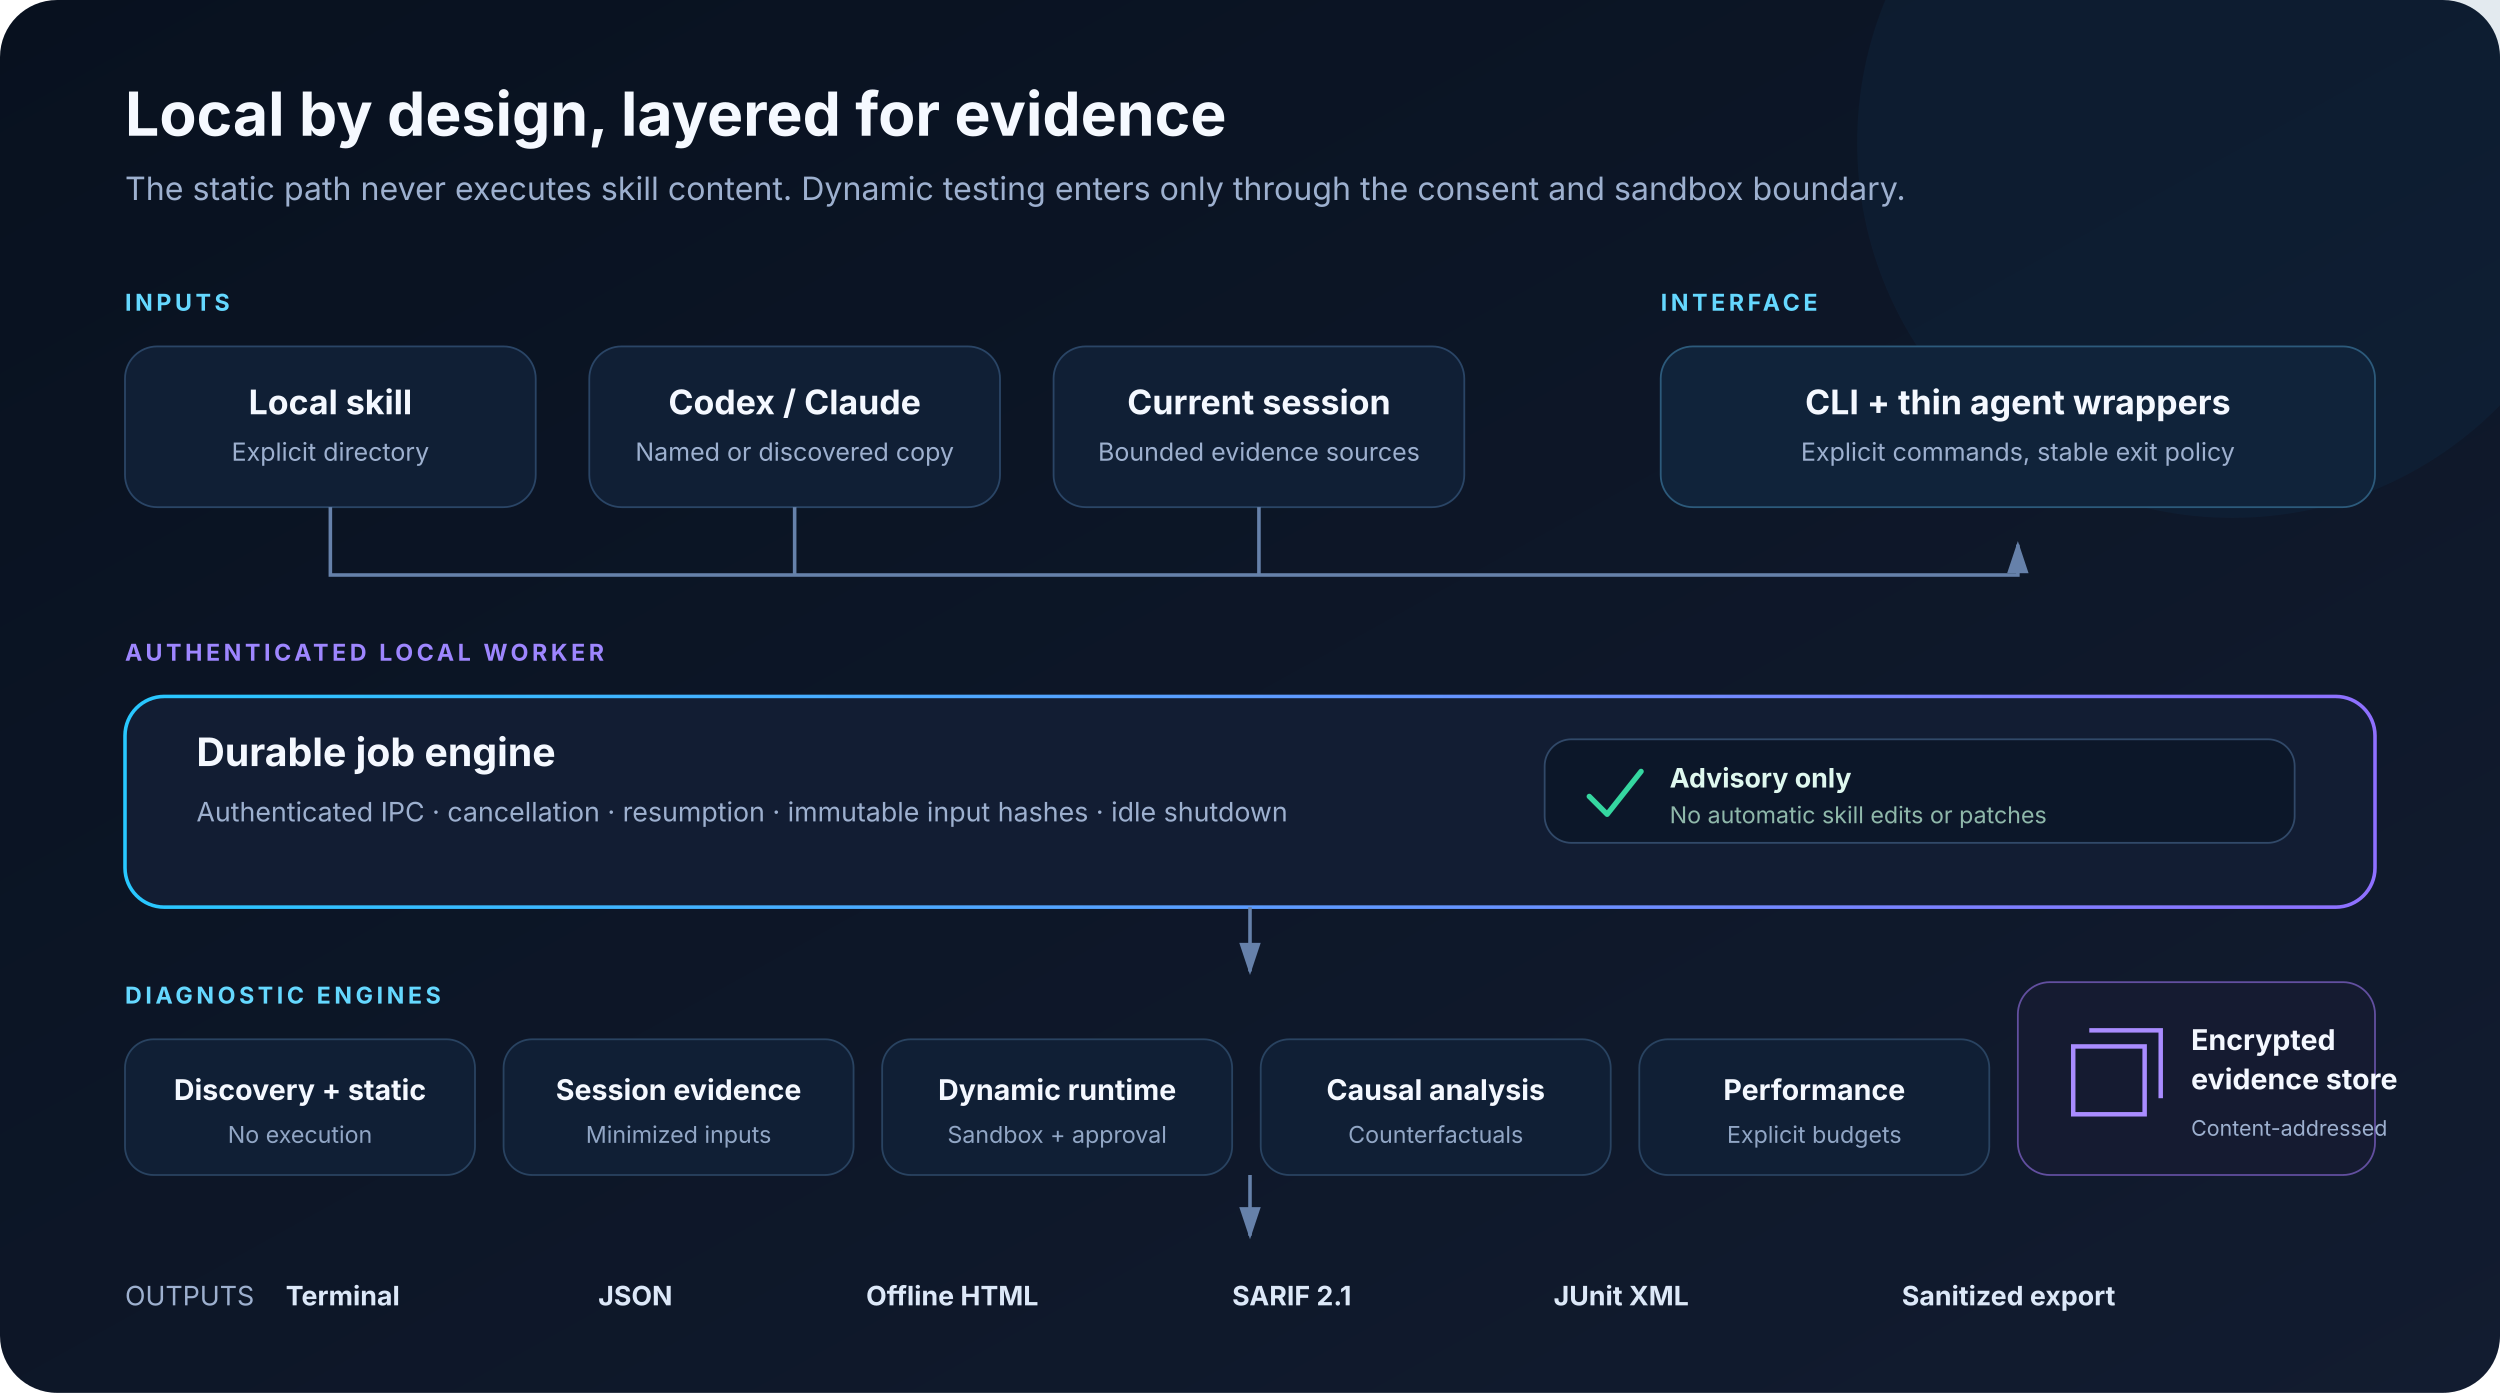
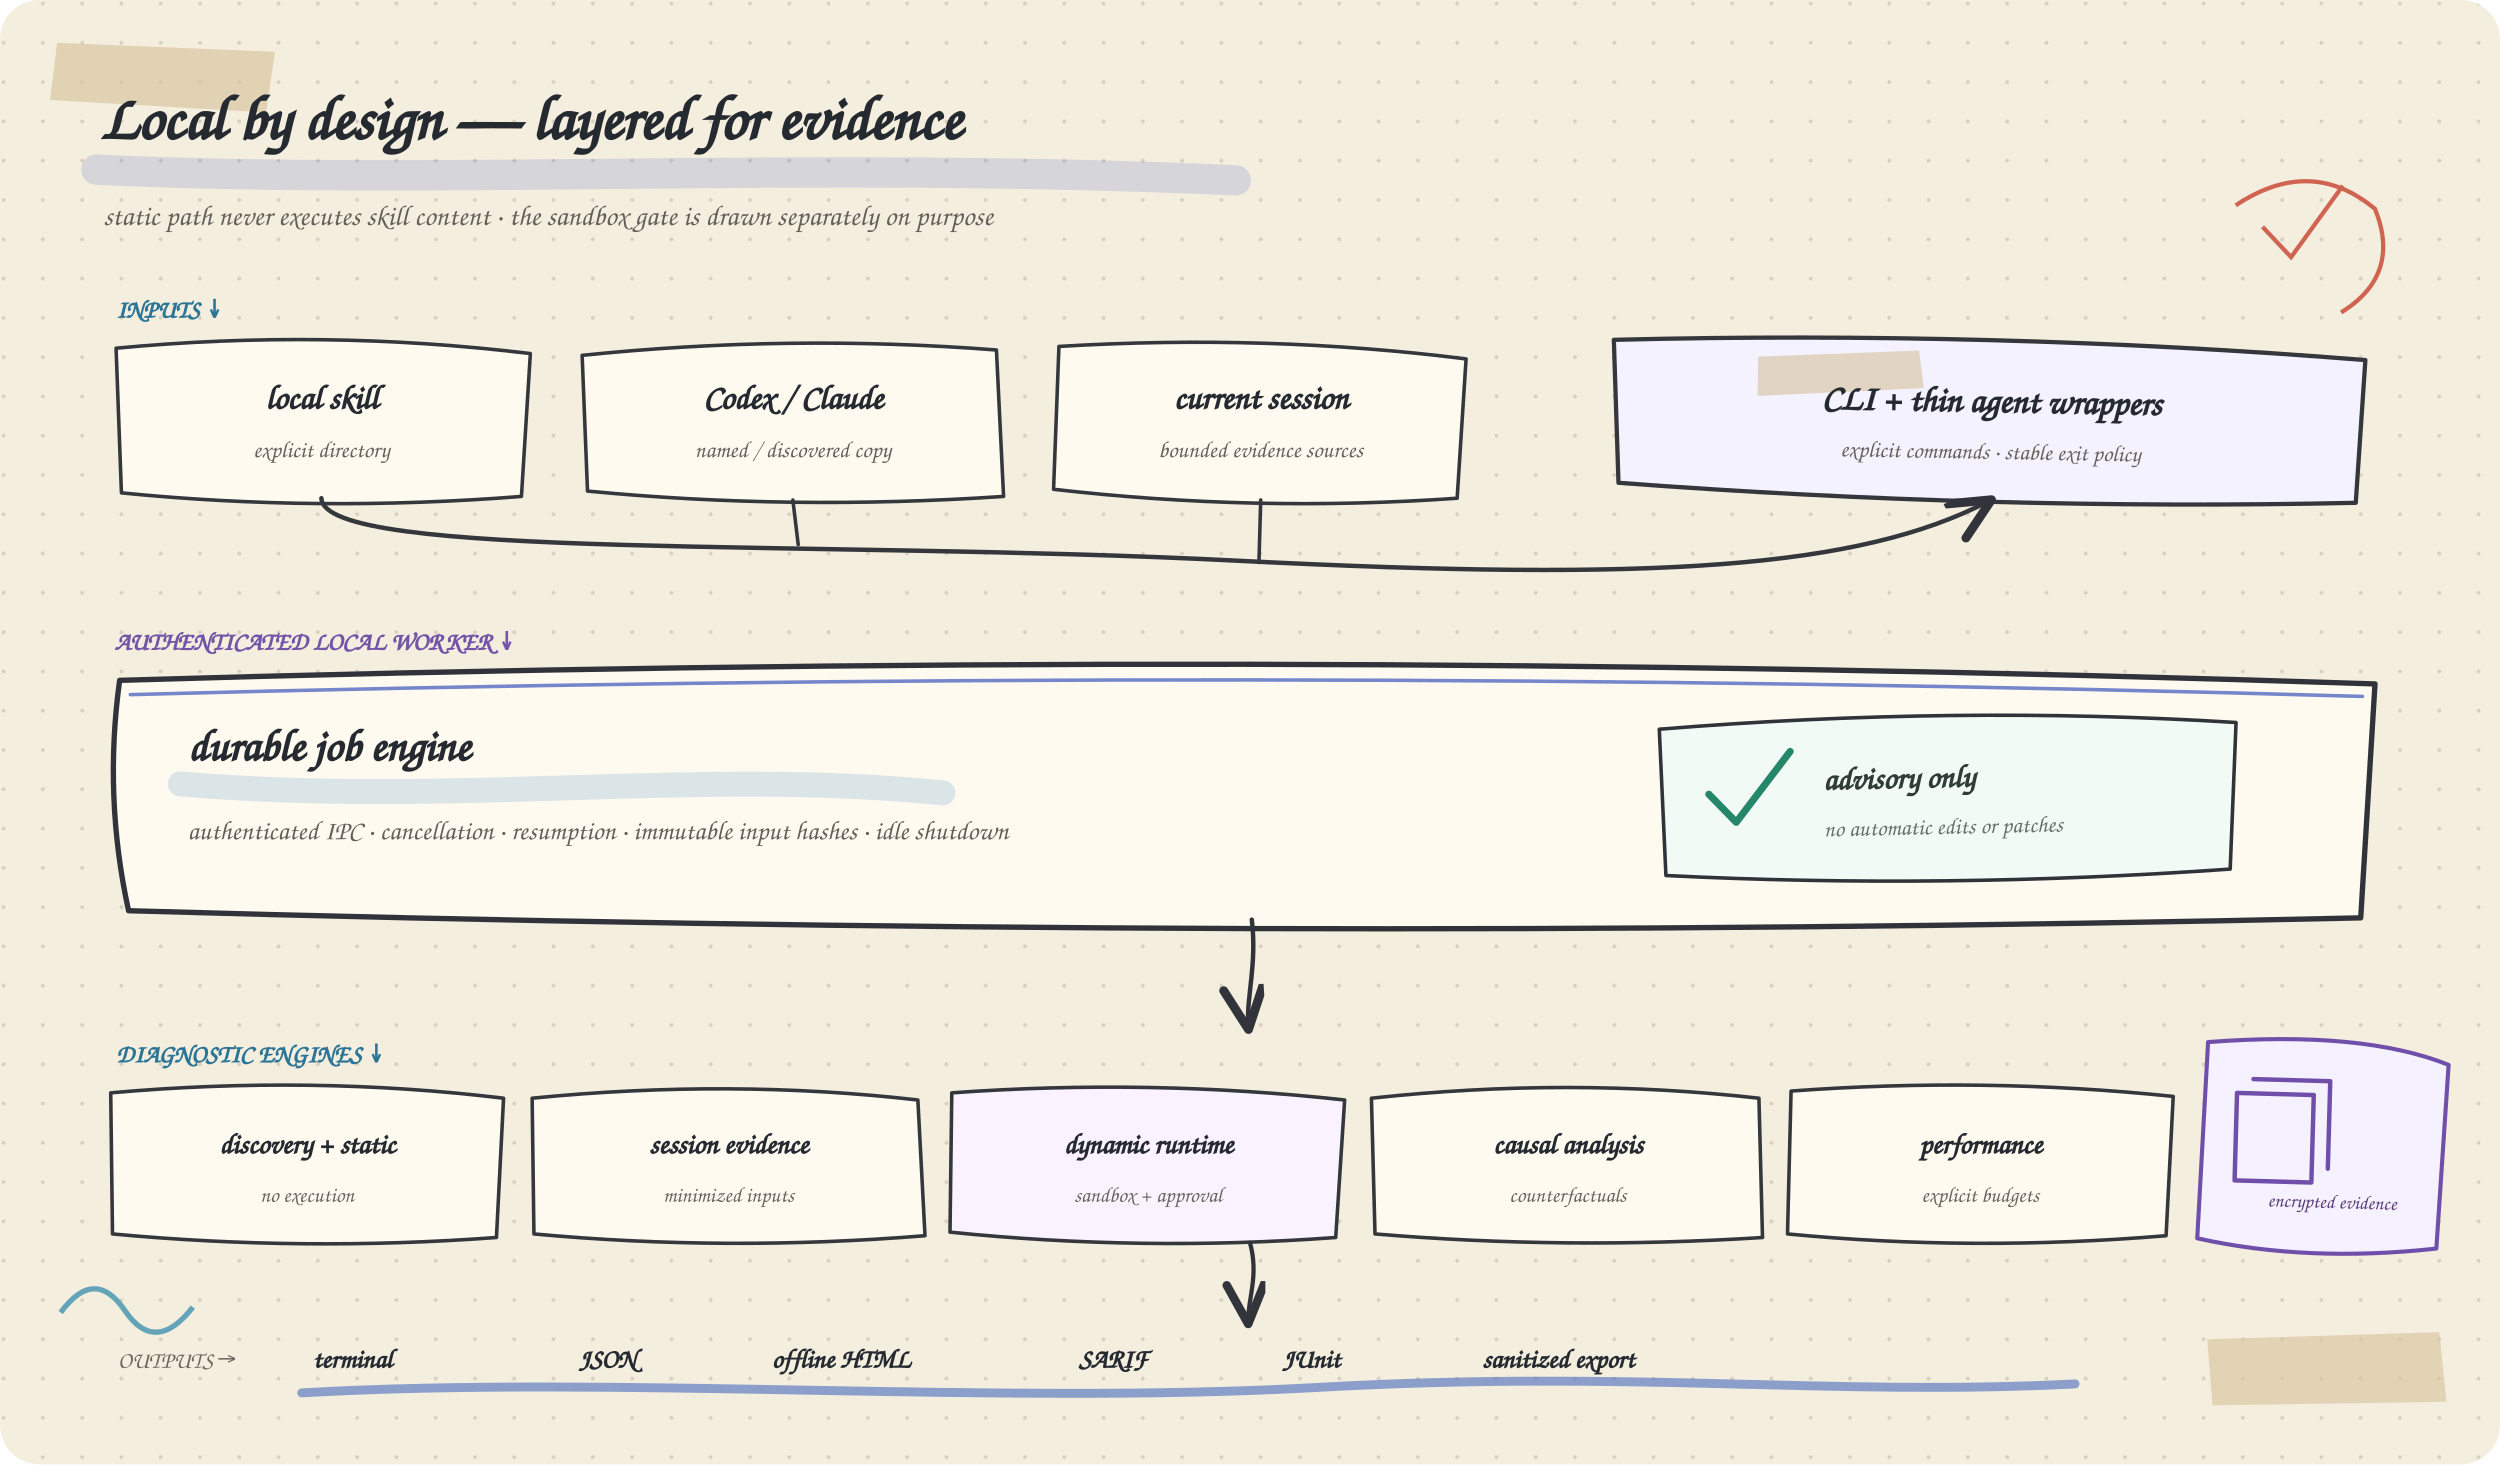
- <svg xmlns="http://www.w3.org/2000/svg" width="1400" height="780" viewBox="0 0 1400 780" role="img" aria-labelledby="title desc">
+ <svg xmlns="http://www.w3.org/2000/svg" width="1400" height="820" viewBox="0 0 1400 820" role="img" aria-labelledby="title desc">
  <defs>
-     <linearGradient id="bg" x1="0" y1="0" x2="1" y2="1">
-       <stop stop-color="#08111f" />
-       <stop offset="1" stop-color="#121c30" />
-     </linearGradient>
-     <linearGradient id="line" x1="0" y1="0" x2="1" y2="0">
-       <stop stop-color="#28c8ff" />
-       <stop offset="1" stop-color="#8f70ff" />
-     </linearGradient>
-     <marker id="arrow" markerWidth="10" markerHeight="10" refX="8" refY="3" orient="auto">
-       <path d="M0 0v6l9-3z" fill="#6681aa" />
+     <pattern id="dots" width="22" height="22" patternUnits="userSpaceOnUse">
+       <circle cx="2" cy="2" r="1.1" fill="#aaa18f" opacity=".38" />
+     </pattern>
+     <marker id="arrow" markerWidth="12" markerHeight="12" refX="9" refY="4" orient="auto">
+       <path d="M0 0 L10 4 L1 9" fill="none" stroke="#31343a" stroke-width="2" stroke-linecap="round" stroke-linejoin="round" />
    </marker>
  </defs>
-   <rect width="1400" height="780" rx="32" fill="url(#bg)" />
-   <circle cx="1250" cy="80" r="210" fill="#124b78" opacity=".12" />
-   <text x="70" y="76" fill="#f5f9ff" font-family="Inter, Segoe UI, Arial, sans-serif" font-size="34" font-weight="700">Local by design, layered for evidence</text>
-   <text x="70" y="112" fill="#9db0cf" font-family="Inter, Segoe UI, Arial, sans-serif" font-size="18">The static path never executes skill content. Dynamic testing enters only through the consent and sandbox boundary.</text>
-   <g font-family="Inter, Segoe UI, Arial, sans-serif">
-     <text x="70" y="174" fill="#65d8ff" font-size="13" font-weight="700" letter-spacing="2">INPUTS</text>
-     <g fill="#101f35" stroke="#2a4566">
-       <rect x="70" y="194" width="230" height="90" rx="18" />
-       <rect x="330" y="194" width="230" height="90" rx="18" />
-       <rect x="590" y="194" width="230" height="90" rx="18" />
+   <rect width="1400" height="820" rx="22" fill="#f4eedf" />
+   <rect width="1400" height="820" rx="22" fill="url(#dots)" />
+   <path d="M32 24 l122 5 -5 34 -121 -7z" fill="#d8c49f" opacity=".68" />
+   <path d="M1236 750 l130 -4 4 39 -131 2z" fill="#d9c59f" opacity=".66" />
+   <text x="56" y="78" fill="#252a31" font-family="Segoe Print, Comic Sans MS, Bradley Hand, cursive" font-size="35" font-weight="700">Local by design — layered for evidence</text>
+   <path d="M54 95 C247 104 450 90 692 101" fill="none" stroke="#5f73c7" stroke-width="17" opacity=".21" stroke-linecap="round" />
+   <text x="58" y="126" fill="#625f58" font-family="Segoe Print, Comic Sans MS, Bradley Hand, cursive" font-size="16">static path never executes skill content  ·  the sandbox gate is drawn separately on purpose</text>
+   <g font-family="Segoe Print, Comic Sans MS, Bradley Hand, cursive" stroke-linecap="round" stroke-linejoin="round">
+     <text x="65" y="178" fill="#2c7596" font-size="14" font-weight="700">INPUTS ↓</text>
+     <g fill="#fffaf0" stroke="#34373c" stroke-width="2">
+       <path d="M65 195 Q181 184 297 198 L292 278 Q178 287 68 276z" />
+       <path d="M326 199 Q442 187 558 196 L562 278 Q443 286 329 275z" />
+       <path d="M593 194 Q710 187 821 201 L816 279 Q703 287 590 274z" />
    </g>
-     <g fill="#f4f8ff" font-size="19" font-weight="700">
-       <text x="185" y="232" text-anchor="middle">Local skill</text>
-       <text x="445" y="232" text-anchor="middle">Codex / Claude</text>
-       <text x="705" y="232" text-anchor="middle">Current session</text>
+     <g fill="#252a31" font-size="19" font-weight="700" text-anchor="middle">
+       <text x="180" y="229">local skill</text>
+       <text x="444" y="229">Codex / Claude</text>
+       <text x="706" y="229">current session</text>
    </g>
-     <g fill="#9db0cf" font-size="14">
-       <text x="185" y="258" text-anchor="middle">Explicit directory</text>
-       <text x="445" y="258" text-anchor="middle">Named or discovered copy</text>
-       <text x="705" y="258" text-anchor="middle">Bounded evidence sources</text>
+     <g fill="#65615a" font-size="13" text-anchor="middle">
+       <text x="180" y="256">explicit directory</text>
+       <text x="444" y="256">named / discovered copy</text>
+       <text x="706" y="256">bounded evidence sources</text>
    </g>
-     <text x="930" y="174" fill="#65d8ff" font-size="13" font-weight="700" letter-spacing="2">INTERFACE</text>
-     <rect x="930" y="194" width="400" height="90" rx="18" fill="#10233a" stroke="#2c5a7b" />
-     <text x="1130" y="232" text-anchor="middle" fill="#f4f8ff" font-size="19" font-weight="700">CLI + thin agent wrappers</text>
-     <text x="1130" y="258" text-anchor="middle" fill="#9db0cf" font-size="14">Explicit commands, stable exit policy</text>
-     <path d="M185 284 V322 H1130 V305" fill="none" stroke="#6681aa" stroke-width="2" marker-end="url(#arrow)" />
-     <path d="M445 284 V322" stroke="#6681aa" stroke-width="2" />
-     <path d="M705 284 V322" stroke="#6681aa" stroke-width="2" />
-     <text x="70" y="370" fill="#9e86ff" font-size="13" font-weight="700" letter-spacing="2">AUTHENTICATED LOCAL WORKER</text>
-     <rect x="70" y="390" width="1260" height="118" rx="22" fill="#121d33" stroke="url(#line)" stroke-width="2" />
-     <text x="110" y="429" fill="#f4f8ff" font-size="22" font-weight="700">Durable job engine</text>
-     <text x="110" y="460" fill="#9db0cf" font-size="15">Authenticated IPC · cancellation · resumption · immutable input hashes · idle shutdown</text>
-     <g transform="translate(865 414)">
-       <rect width="420" height="58" rx="15" fill="#0c1729" stroke="#314969" />
-       <path d="M25 32 l10 10 19-24" fill="none" stroke="#35d7a0" stroke-width="3" stroke-linecap="round" stroke-linejoin="round" />
-       <text x="70" y="27" fill="#dff8ef" font-size="15" font-weight="700">Advisory only</text>
-       <text x="70" y="47" fill="#8fb8aa" font-size="13">No automatic skill edits or patches</text>
+     <g transform="rotate(1 1115 235)">
+       <path d="M903 194 Q1116 185 1324 198 L1320 278 Q1116 286 907 274z" fill="#f5f2ff" stroke="#34373c" stroke-width="2.4" />
+       <path d="M984 202 l90 -5 3 21 -93 6z" fill="#d5c29e" opacity=".62" stroke="none" />
+       <text x="1115" y="231" fill="#252a31" font-size="20" font-weight="700" text-anchor="middle">CLI + thin agent wrappers</text>
+       <text x="1115" y="257" fill="#65615a" font-size="13" text-anchor="middle">explicit commands · stable exit policy</text>
    </g>
-     <path d="M700 508 V544" stroke="#6681aa" stroke-width="2" marker-end="url(#arrow)" />
-     <text x="70" y="562" fill="#65d8ff" font-size="13" font-weight="700" letter-spacing="2">DIAGNOSTIC ENGINES</text>
-     <g fill="#101f35" stroke="#294361">
-       <rect x="70" y="582" width="196" height="76" rx="16" />
-       <rect x="282" y="582" width="196" height="76" rx="16" />
-       <rect x="494" y="582" width="196" height="76" rx="16" />
-       <rect x="706" y="582" width="196" height="76" rx="16" />
-       <rect x="918" y="582" width="196" height="76" rx="16" />
+     <path d="M180 279 C181 314 457 302 693 314 S1041 318 1113 281" fill="none" stroke="#34373c" stroke-width="2.5" marker-end="url(#arrow)" />
+     <path d="M444 280 L447 305 M706 280 L705 315" stroke="#34373c" stroke-width="2" />
+     <text x="64" y="364" fill="#7454a7" font-size="14" font-weight="700">AUTHENTICATED LOCAL WORKER ↓</text>
+     <path d="M67 381 Q696 362 1330 383 L1322 514 Q700 528 72 510 Q58 446 67 381z" fill="#fffaf0" stroke="#30343a" stroke-width="3" />
+     <path d="M73 389 Q699 372 1323 390" fill="none" stroke="#5269c2" stroke-width="2" opacity=".8" />
+     <text x="105" y="426" fill="#252a31" font-size="25" font-weight="700">durable job engine</text>
+     <path d="M101 439 C255 452 388 430 528 444" stroke="#4d8ec2" stroke-width="14" opacity=".2" />
+     <text x="105" y="470" fill="#625f58" font-size="15">authenticated IPC  ·  cancellation  ·  resumption  ·  immutable input hashes  ·  idle shutdown</text>
+     <g transform="rotate(-1.2 1090 445)">
+       <path d="M930 405 q166-10 323 3 l-5 82 q-160 8-316-3z" fill="#f2faf5" stroke="#30343a" stroke-width="2" />
+       <path d="M957 442 l15 16 31-39" fill="none" stroke="#25876a" stroke-width="4" />
+       <text x="1021" y="441" fill="#2f3c37" font-size="18" font-weight="700">advisory only</text>
+       <text x="1021" y="467" fill="#63706a" font-size="13">no automatic edits or patches</text>
    </g>
-     <g fill="#f4f8ff" font-size="16" font-weight="700" text-anchor="middle">
-       <text x="168" y="616">Discovery + static</text>
-       <text x="380" y="616">Session evidence</text>
-       <text x="592" y="616">Dynamic runtime</text>
-       <text x="804" y="616">Causal analysis</text>
-       <text x="1016" y="616">Performance</text>
+     <path d="M701 515 C704 540 698 558 699 574" fill="none" stroke="#30343a" stroke-width="2.5" marker-end="url(#arrow)" />
+     <text x="65" y="595" fill="#2c7596" font-size="14" font-weight="700">DIAGNOSTIC ENGINES ↓</text>
+     <g fill="#fffaf0" stroke="#34373c" stroke-width="2">
+       <path d="M62 612 q112-10 220 3 l-4 78 q-108 8-215-2z" />
+       <path d="M298 615 q111-11 216 1 l4 76 q-111 9-219-1z" />
+       <path d="M533 612 q111-8 220 4 l-5 77 q-108 8-216-3z" fill="#faf3ff" />
+       <path d="M768 615 q110-12 217 0 l2 78 q-110 7-217-2z" />
+       <path d="M1003 611 q108-8 214 3 l-4 78 q-108 9-212-1z" />
    </g>
-     <g fill="#91a6c5" font-size="13" text-anchor="middle">
-       <text x="168" y="640">No execution</text>
-       <text x="380" y="640">Minimized inputs</text>
-       <text x="592" y="640">Sandbox + approval</text>
-       <text x="804" y="640">Counterfactuals</text>
-       <text x="1016" y="640">Explicit budgets</text>
+     <g fill="#252a31" font-size="16" font-weight="700" text-anchor="middle">
+       <text x="172" y="646">discovery + static</text>
+       <text x="408" y="646">session evidence</text>
+       <text x="643" y="646">dynamic runtime</text>
+       <text x="878" y="646">causal analysis</text>
+       <text x="1109" y="646">performance</text>
    </g>
-     <rect x="1130" y="550" width="200" height="108" rx="18" fill="#151b31" stroke="#624fa0" />
-     <path d="M1161 586 h40 v38 h-40z M1170 577 h40 v38" fill="none" stroke="#a98cff" stroke-width="2.5" />
-     <text x="1227" y="588" fill="#f4f8ff" font-size="16" font-weight="700">Encrypted</text>
-     <text x="1227" y="610" fill="#f4f8ff" font-size="16" font-weight="700">evidence store</text>
-     <text x="1227" y="636" fill="#9db0cf" font-size="12">Content-addressed</text>
-     <path d="M700 658 V692" stroke="#6681aa" stroke-width="2" marker-end="url(#arrow)" />
-     <text x="70" y="731" fill="#9db0cf" font-size="15">OUTPUTS</text>
-     <g fill="#dce8f8" font-size="15" font-weight="700">
-       <text x="160" y="731">Terminal</text>
-       <text x="335" y="731">JSON</text>
-       <text x="485" y="731">Offline HTML</text>
-       <text x="690" y="731">SARIF 2.1</text>
-       <text x="870" y="731">JUnit XML</text>
-       <text x="1065" y="731">Sanitized export</text>
+     <g fill="#68635c" font-size="12" text-anchor="middle">
+       <text x="172" y="673">no execution</text>
+       <text x="408" y="673">minimized inputs</text>
+       <text x="643" y="673">sandbox + approval</text>
+       <text x="878" y="673">counterfactuals</text>
+       <text x="1109" y="673">explicit budgets</text>
    </g>
-     <line x1="150" y1="748" x2="1250" y2="748" stroke="url(#line)" stroke-width="4" stroke-linecap="round" />
+     <g transform="rotate(1.6 1287 639)">
+       <path d="M1235 585 q86-9 135 9 l-4 103 q-72 10-134-2z" fill="#f6f1ff" stroke="#704fab" stroke-width="2.3" />
+       <path d="M1252 613 h43 v49 h-43z M1261 605 h43 v49" fill="none" stroke="#704fab" stroke-width="2.5" />
+       <text x="1307" y="676" fill="#563b77" font-size="11" text-anchor="middle">encrypted evidence</text>
+     </g>
+     <path d="M700 696 C705 714 699 727 699 739" fill="none" stroke="#30343a" stroke-width="2.4" marker-end="url(#arrow)" />
+     <text x="66" y="766" fill="#6b665e" font-size="13">OUTPUTS →</text>
+     <g fill="#252a31" font-size="15" font-weight="700">
+       <text x="175" y="766">terminal</text>
+       <text x="324" y="766">JSON</text>
+       <text x="432" y="766">offline HTML</text>
+       <text x="604" y="766">SARIF</text>
+       <text x="718" y="766">JUnit</text>
+       <text x="830" y="766">sanitized export</text>
+     </g>
+     <path d="M169 780 C344 770 559 787 737 777 S1024 782 1162 775" fill="none" stroke="#4f70c0" stroke-width="5" opacity=".63" />
  </g>
+   <path d="M1267 127 l16 17 29-40 M1252 115 q42-28 78 2 q15 37-19 58" fill="none" stroke="#d06450" stroke-width="2.4" />
+   <path d="M34 735 q19-26 36-1 t38-2" fill="none" stroke="#2b88aa" stroke-width="3" opacity=".72" />
</svg>
